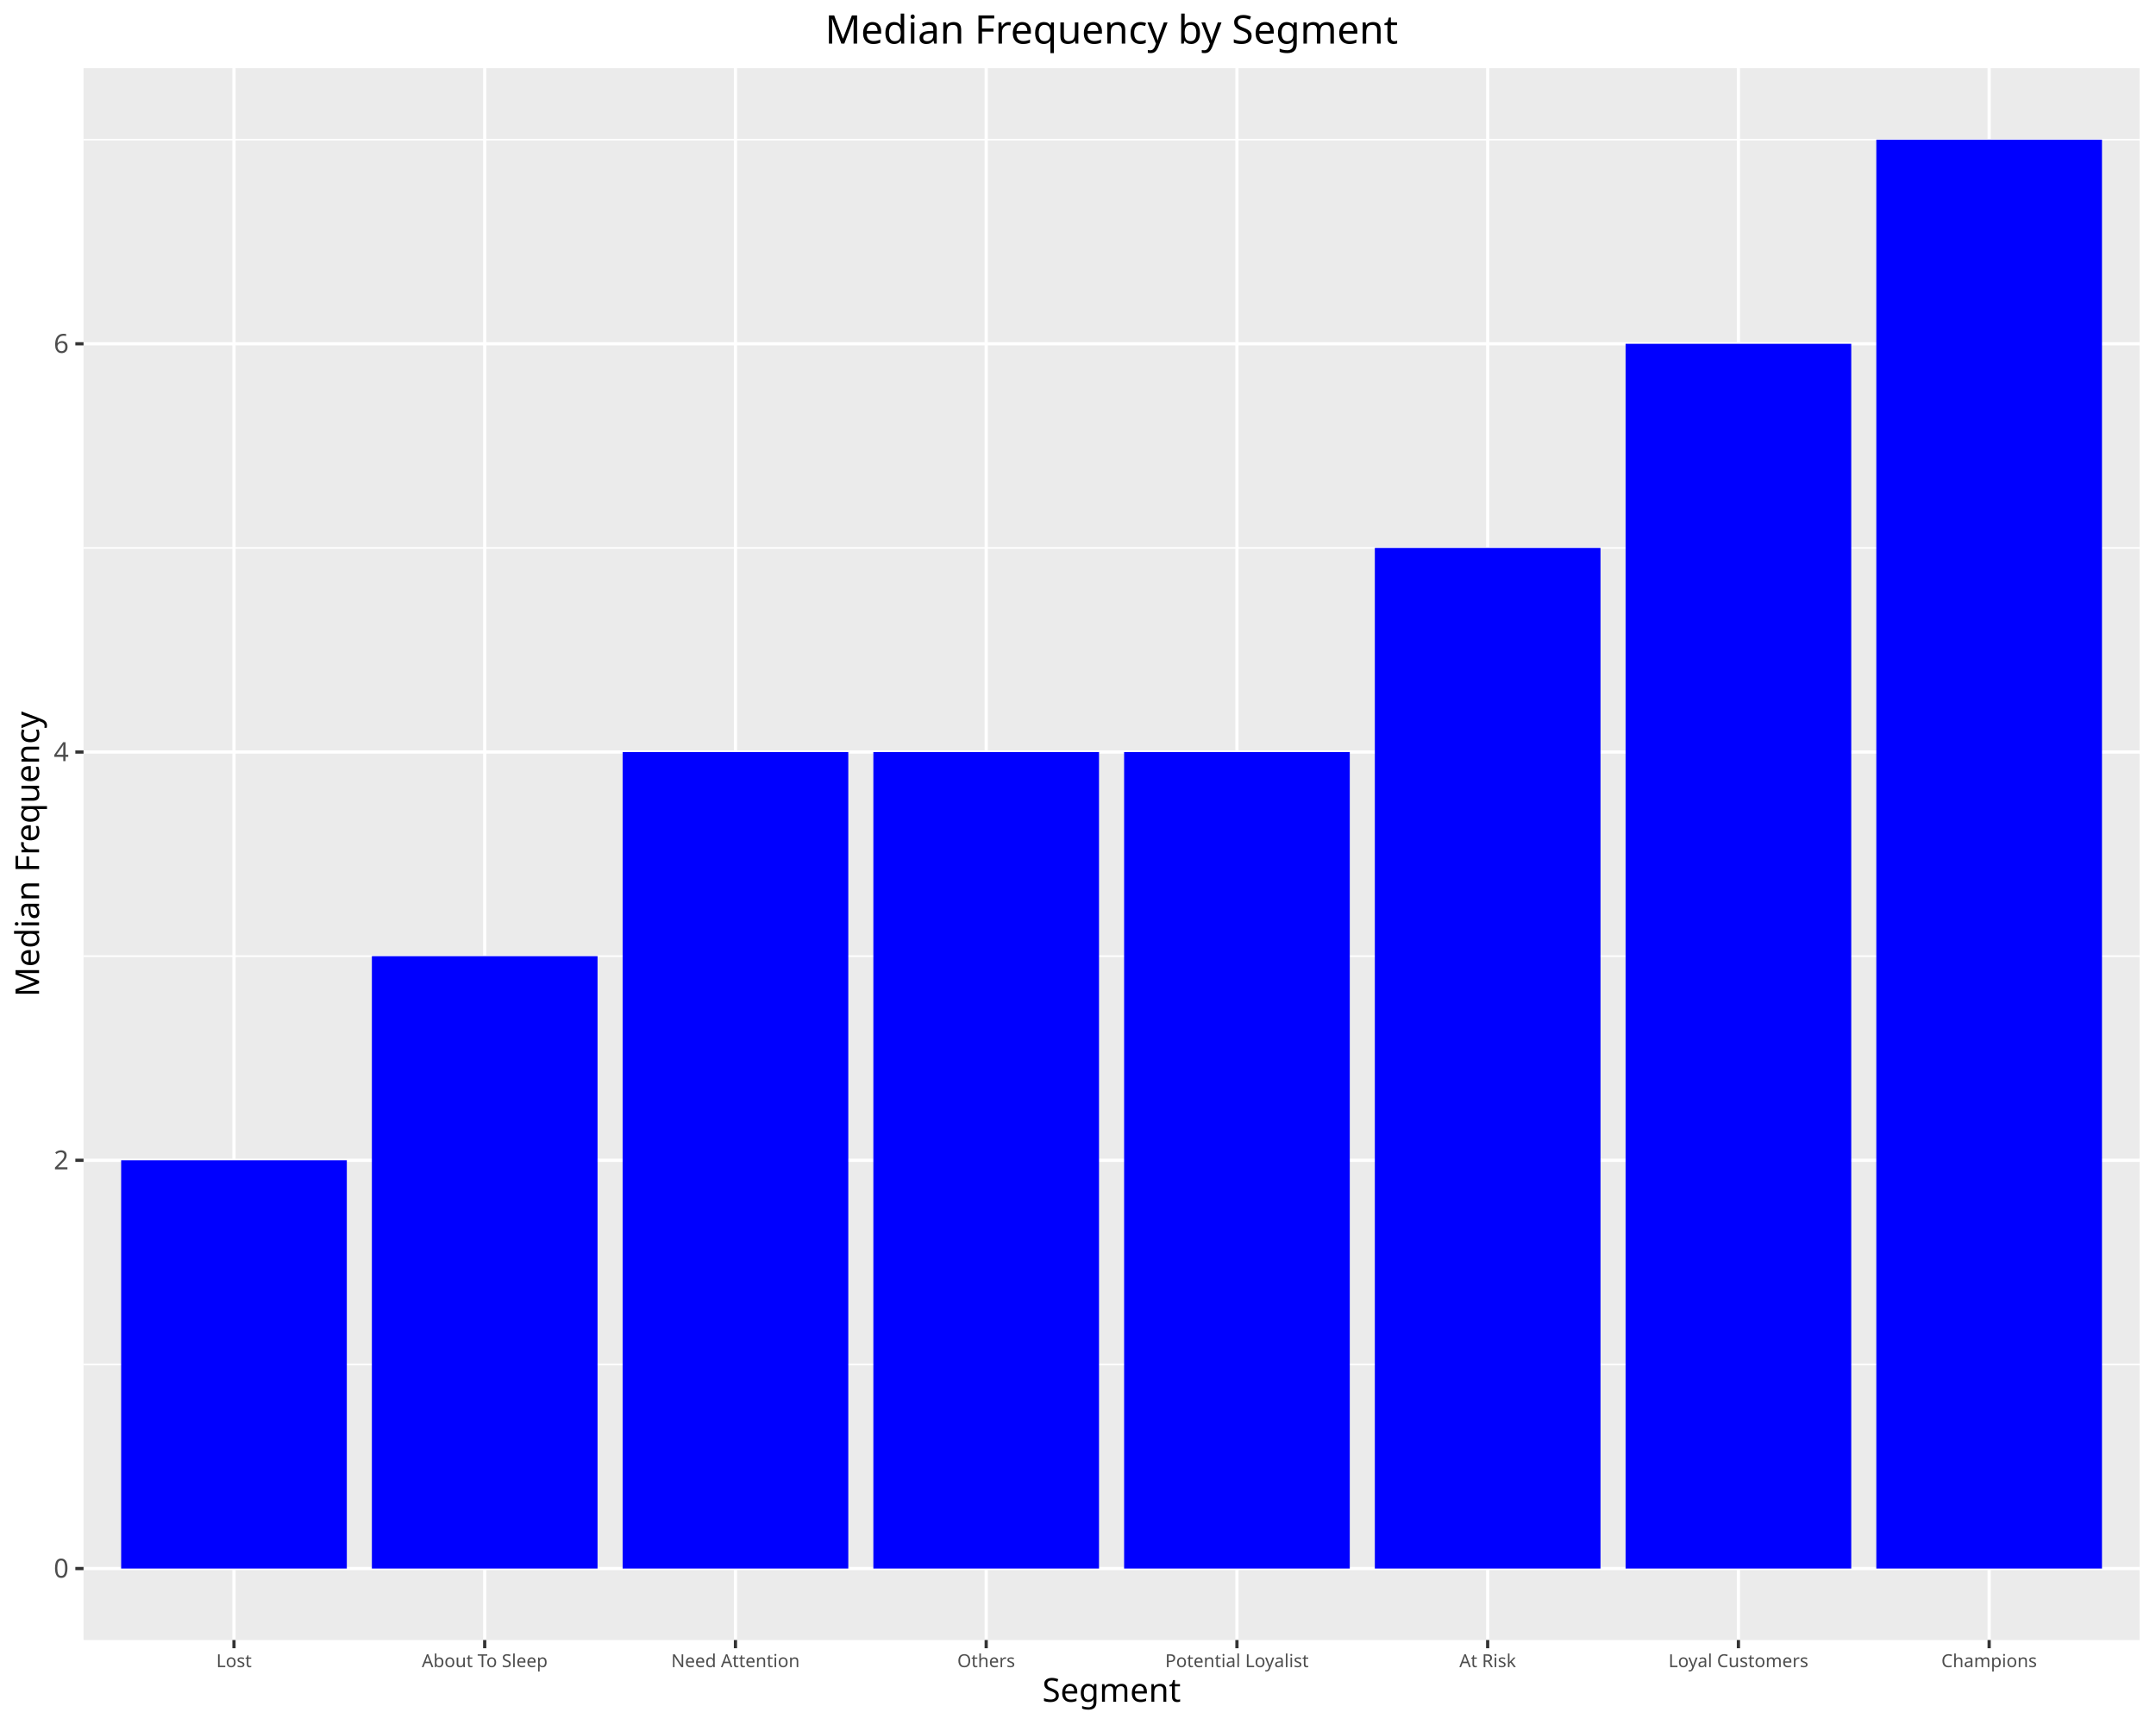
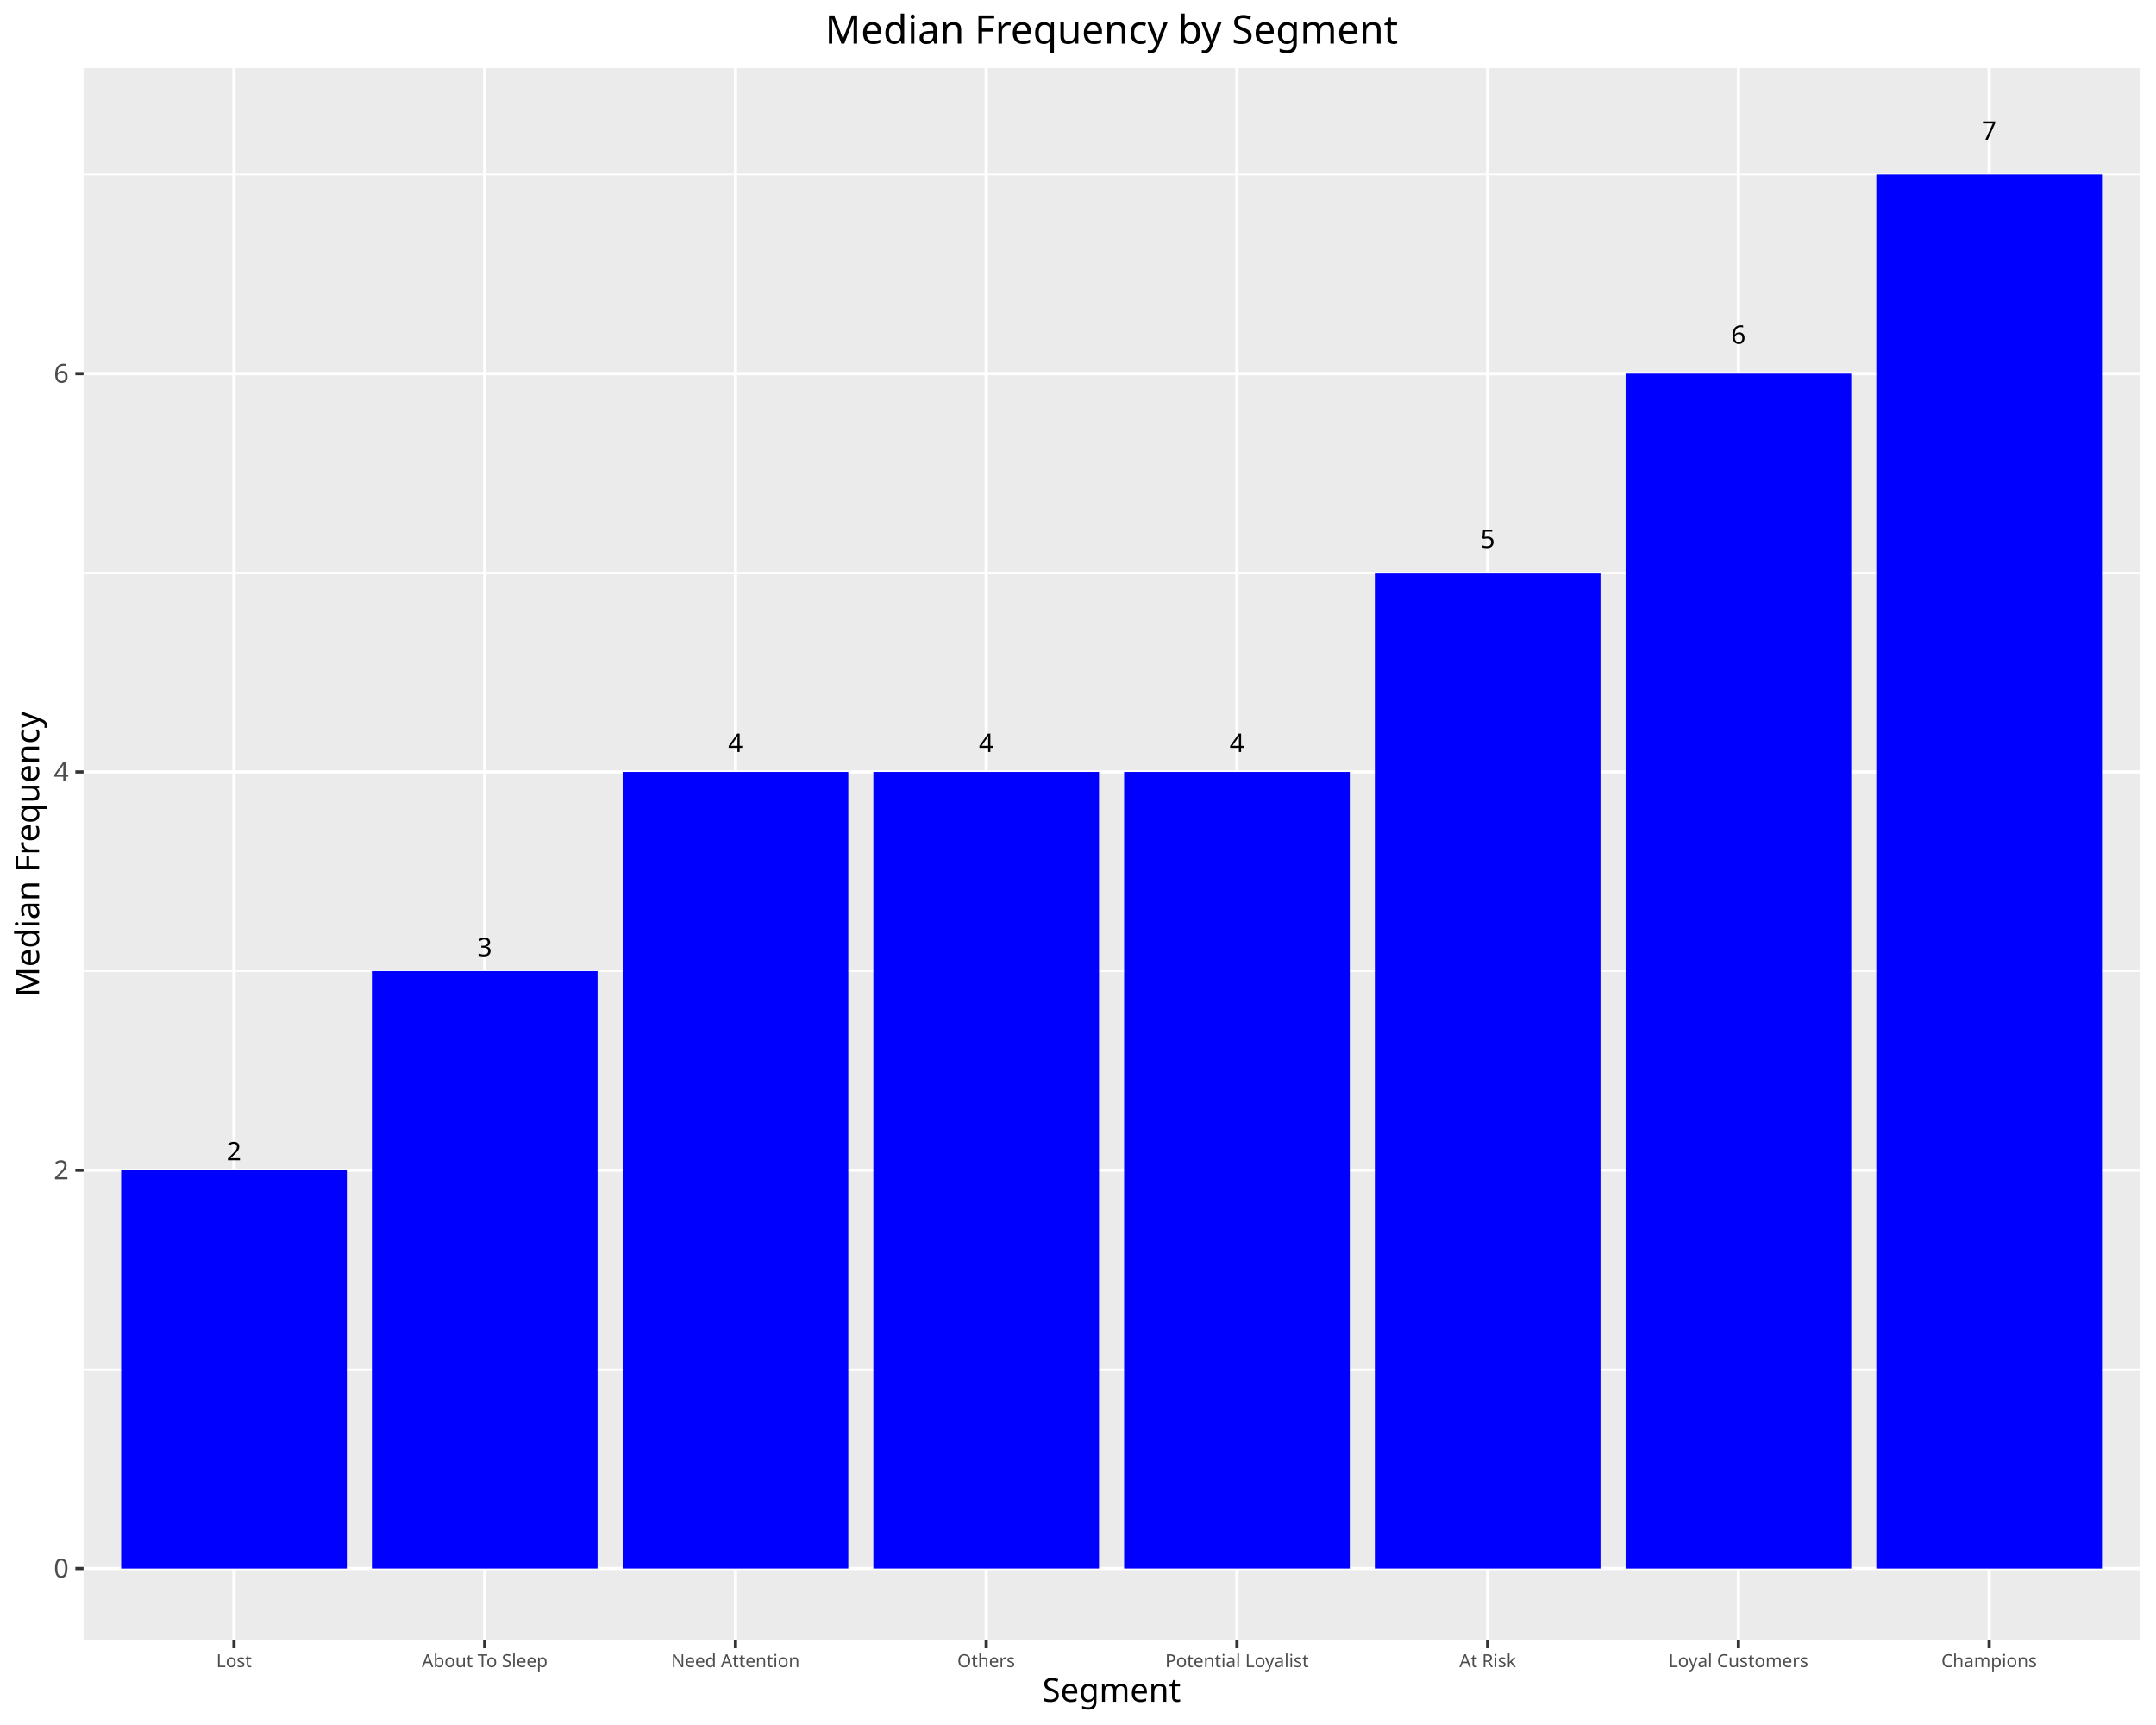
<svg xmlns="http://www.w3.org/2000/svg" class="svglite" data-engine-version="2.0" width="720.00pt" height="576.00pt" viewBox="0 0 720.00 576.00">
  <defs>
    <style type="text/css">
    .svglite line, .svglite polyline, .svglite polygon, .svglite path, .svglite rect, .svglite circle {
      fill: none;
      stroke: #000000;
      stroke-linecap: round;
      stroke-linejoin: round;
      stroke-miterlimit: 10.00;
    }
  </style>
  </defs>
  <rect width="100%" height="100%" style="stroke: none; fill: #FFFFFF;" />
  <defs>
    <clipPath id="cpMC4wMHw3MjAuMDB8MC4wMHw1NzYuMDA=">
      <rect x="0.00" y="0.00" width="720.00" height="576.00" />
    </clipPath>
  </defs>
  <g clip-path="url(#cpMC4wMHw3MjAuMDB8MC4wMHw1NzYuMDA=)">
    <rect x="0.00" y="0.00" width="720.00" height="576.00" style="stroke-width: 1.07; stroke: #FFFFFF; fill: #FFFFFF;" />
  </g>
  <defs>
    <clipPath id="cpMjcuOTB8NzE0LjUyfDIyLjc4fDU0Ny42Mg==">
      <rect x="27.90" y="22.78" width="686.62" height="524.84" />
    </clipPath>
  </defs>
  <g clip-path="url(#cpMjcuOTB8NzE0LjUyfDIyLjc4fDU0Ny42Mg==)">
    <rect x="27.90" y="22.78" width="686.62" height="524.84" style="stroke-width: 1.07; stroke: none; fill: #EBEBEB;" />
-     <polyline points="27.90,455.60 714.52,455.60 " style="stroke-width: 0.53; stroke: #FFFFFF; stroke-linecap: butt;" />
-     <polyline points="27.90,319.28 714.52,319.28 " style="stroke-width: 0.53; stroke: #FFFFFF; stroke-linecap: butt;" />
-     <polyline points="27.90,182.96 714.52,182.96 " style="stroke-width: 0.53; stroke: #FFFFFF; stroke-linecap: butt;" />
-     <polyline points="27.90,46.64 714.52,46.64 " style="stroke-width: 0.53; stroke: #FFFFFF; stroke-linecap: butt;" />
+     <polyline points="27.90,457.27 714.52,457.27 " style="stroke-width: 0.53; stroke: #FFFFFF; stroke-linecap: butt;" />
+     <polyline points="27.90,324.27 714.52,324.27 " style="stroke-width: 0.53; stroke: #FFFFFF; stroke-linecap: butt;" />
+     <polyline points="27.90,191.27 714.52,191.27 " style="stroke-width: 0.53; stroke: #FFFFFF; stroke-linecap: butt;" />
+     <polyline points="27.90,58.28 714.52,58.28 " style="stroke-width: 0.53; stroke: #FFFFFF; stroke-linecap: butt;" />
    <polyline points="27.90,523.76 714.52,523.76 " style="stroke-width: 1.07; stroke: #FFFFFF; stroke-linecap: butt;" />
-     <polyline points="27.90,387.44 714.52,387.44 " style="stroke-width: 1.07; stroke: #FFFFFF; stroke-linecap: butt;" />
-     <polyline points="27.90,251.12 714.52,251.12 " style="stroke-width: 1.07; stroke: #FFFFFF; stroke-linecap: butt;" />
-     <polyline points="27.90,114.80 714.52,114.80 " style="stroke-width: 1.07; stroke: #FFFFFF; stroke-linecap: butt;" />
+     <polyline points="27.90,390.77 714.52,390.77 " style="stroke-width: 1.07; stroke: #FFFFFF; stroke-linecap: butt;" />
+     <polyline points="27.90,257.77 714.52,257.77 " style="stroke-width: 1.07; stroke: #FFFFFF; stroke-linecap: butt;" />
+     <polyline points="27.90,124.78 714.52,124.78 " style="stroke-width: 1.07; stroke: #FFFFFF; stroke-linecap: butt;" />
    <polyline points="78.14,547.62 78.14,22.78 " style="stroke-width: 1.07; stroke: #FFFFFF; stroke-linecap: butt;" />
    <polyline points="161.87,547.62 161.87,22.78 " style="stroke-width: 1.07; stroke: #FFFFFF; stroke-linecap: butt;" />
    <polyline points="245.61,547.62 245.61,22.78 " style="stroke-width: 1.07; stroke: #FFFFFF; stroke-linecap: butt;" />
    <polyline points="329.34,547.62 329.34,22.78 " style="stroke-width: 1.07; stroke: #FFFFFF; stroke-linecap: butt;" />
    <polyline points="413.08,547.62 413.08,22.78 " style="stroke-width: 1.07; stroke: #FFFFFF; stroke-linecap: butt;" />
    <polyline points="496.81,547.62 496.81,22.78 " style="stroke-width: 1.07; stroke: #FFFFFF; stroke-linecap: butt;" />
    <polyline points="580.55,547.62 580.55,22.78 " style="stroke-width: 1.07; stroke: #FFFFFF; stroke-linecap: butt;" />
    <polyline points="664.28,547.62 664.28,22.78 " style="stroke-width: 1.07; stroke: #FFFFFF; stroke-linecap: butt;" />
-     <rect x="40.46" y="387.44" width="75.36" height="136.32" style="stroke-width: 1.07; stroke: none; stroke-linecap: butt; stroke-linejoin: miter; fill: #0000FF;" />
-     <rect x="124.19" y="319.28" width="75.36" height="204.48" style="stroke-width: 1.07; stroke: none; stroke-linecap: butt; stroke-linejoin: miter; fill: #0000FF;" />
-     <rect x="207.93" y="251.12" width="75.36" height="272.64" style="stroke-width: 1.07; stroke: none; stroke-linecap: butt; stroke-linejoin: miter; fill: #0000FF;" />
-     <rect x="375.40" y="251.12" width="75.36" height="272.64" style="stroke-width: 1.07; stroke: none; stroke-linecap: butt; stroke-linejoin: miter; fill: #0000FF;" />
-     <rect x="291.66" y="251.12" width="75.36" height="272.64" style="stroke-width: 1.07; stroke: none; stroke-linecap: butt; stroke-linejoin: miter; fill: #0000FF;" />
-     <rect x="459.13" y="182.96" width="75.36" height="340.80" style="stroke-width: 1.07; stroke: none; stroke-linecap: butt; stroke-linejoin: miter; fill: #0000FF;" />
-     <rect x="542.87" y="114.80" width="75.36" height="408.96" style="stroke-width: 1.07; stroke: none; stroke-linecap: butt; stroke-linejoin: miter; fill: #0000FF;" />
-     <rect x="626.60" y="46.64" width="75.36" height="477.12" style="stroke-width: 1.07; stroke: none; stroke-linecap: butt; stroke-linejoin: miter; fill: #0000FF;" />
+     <rect x="40.46" y="390.77" width="75.36" height="133.00" style="stroke-width: 1.07; stroke: none; stroke-linecap: butt; stroke-linejoin: miter; fill: #0000FF;" />
+     <rect x="124.19" y="324.27" width="75.36" height="199.49" style="stroke-width: 1.07; stroke: none; stroke-linecap: butt; stroke-linejoin: miter; fill: #0000FF;" />
+     <rect x="207.93" y="257.77" width="75.36" height="265.99" style="stroke-width: 1.07; stroke: none; stroke-linecap: butt; stroke-linejoin: miter; fill: #0000FF;" />
+     <rect x="375.40" y="257.77" width="75.36" height="265.99" style="stroke-width: 1.07; stroke: none; stroke-linecap: butt; stroke-linejoin: miter; fill: #0000FF;" />
+     <rect x="291.66" y="257.77" width="75.36" height="265.99" style="stroke-width: 1.07; stroke: none; stroke-linecap: butt; stroke-linejoin: miter; fill: #0000FF;" />
+     <rect x="459.13" y="191.27" width="75.36" height="332.49" style="stroke-width: 1.07; stroke: none; stroke-linecap: butt; stroke-linejoin: miter; fill: #0000FF;" />
+     <rect x="542.87" y="124.78" width="75.36" height="398.99" style="stroke-width: 1.07; stroke: none; stroke-linecap: butt; stroke-linejoin: miter; fill: #0000FF;" />
+     <rect x="626.60" y="58.28" width="75.36" height="465.49" style="stroke-width: 1.07; stroke: none; stroke-linecap: butt; stroke-linejoin: miter; fill: #0000FF;" />
+     <text x="78.14" y="387.44" text-anchor="middle" style="font-size: 8.54px; font-family: sans;" textLength="4.75px" lengthAdjust="spacingAndGlyphs">2</text>
+     <text x="161.87" y="319.28" text-anchor="middle" style="font-size: 8.54px; font-family: sans;" textLength="4.75px" lengthAdjust="spacingAndGlyphs">3</text>
+     <text x="245.61" y="251.12" text-anchor="middle" style="font-size: 8.54px; font-family: sans;" textLength="4.75px" lengthAdjust="spacingAndGlyphs">4</text>
+     <text x="413.08" y="251.12" text-anchor="middle" style="font-size: 8.54px; font-family: sans;" textLength="4.75px" lengthAdjust="spacingAndGlyphs">4</text>
+     <text x="329.34" y="251.12" text-anchor="middle" style="font-size: 8.54px; font-family: sans;" textLength="4.75px" lengthAdjust="spacingAndGlyphs">4</text>
+     <text x="496.81" y="182.96" text-anchor="middle" style="font-size: 8.54px; font-family: sans;" textLength="4.75px" lengthAdjust="spacingAndGlyphs">5</text>
+     <text x="580.55" y="114.80" text-anchor="middle" style="font-size: 8.54px; font-family: sans;" textLength="4.75px" lengthAdjust="spacingAndGlyphs">6</text>
+     <text x="664.28" y="46.64" text-anchor="middle" style="font-size: 8.54px; font-family: sans;" textLength="4.75px" lengthAdjust="spacingAndGlyphs">7</text>
  </g>
  <g clip-path="url(#cpMC4wMHw3MjAuMDB8MC4wMHw1NzYuMDA=)">
    <text x="22.97" y="526.79" text-anchor="end" style="font-size: 8.80px; fill: #4D4D4D; font-family: sans;" textLength="4.89px" lengthAdjust="spacingAndGlyphs">0</text>
-     <text x="22.97" y="390.47" text-anchor="end" style="font-size: 8.80px; fill: #4D4D4D; font-family: sans;" textLength="4.89px" lengthAdjust="spacingAndGlyphs">2</text>
-     <text x="22.97" y="254.15" text-anchor="end" style="font-size: 8.80px; fill: #4D4D4D; font-family: sans;" textLength="4.89px" lengthAdjust="spacingAndGlyphs">4</text>
-     <text x="22.97" y="117.83" text-anchor="end" style="font-size: 8.80px; fill: #4D4D4D; font-family: sans;" textLength="4.89px" lengthAdjust="spacingAndGlyphs">6</text>
+     <text x="22.97" y="393.80" text-anchor="end" style="font-size: 8.80px; fill: #4D4D4D; font-family: sans;" textLength="4.89px" lengthAdjust="spacingAndGlyphs">2</text>
+     <text x="22.97" y="260.80" text-anchor="end" style="font-size: 8.80px; fill: #4D4D4D; font-family: sans;" textLength="4.89px" lengthAdjust="spacingAndGlyphs">4</text>
+     <text x="22.97" y="127.80" text-anchor="end" style="font-size: 8.80px; fill: #4D4D4D; font-family: sans;" textLength="4.89px" lengthAdjust="spacingAndGlyphs">6</text>
    <polyline points="25.16,523.76 27.90,523.76 " style="stroke-width: 1.07; stroke: #333333; stroke-linecap: butt;" />
-     <polyline points="25.16,387.44 27.90,387.44 " style="stroke-width: 1.07; stroke: #333333; stroke-linecap: butt;" />
-     <polyline points="25.16,251.12 27.90,251.12 " style="stroke-width: 1.07; stroke: #333333; stroke-linecap: butt;" />
-     <polyline points="25.16,114.80 27.90,114.80 " style="stroke-width: 1.07; stroke: #333333; stroke-linecap: butt;" />
+     <polyline points="25.16,390.77 27.90,390.77 " style="stroke-width: 1.07; stroke: #333333; stroke-linecap: butt;" />
+     <polyline points="25.16,257.77 27.90,257.77 " style="stroke-width: 1.07; stroke: #333333; stroke-linecap: butt;" />
+     <polyline points="25.16,124.78 27.90,124.78 " style="stroke-width: 1.07; stroke: #333333; stroke-linecap: butt;" />
    <polyline points="78.14,550.36 78.14,547.62 " style="stroke-width: 1.07; stroke: #333333; stroke-linecap: butt;" />
    <polyline points="161.87,550.36 161.87,547.62 " style="stroke-width: 1.07; stroke: #333333; stroke-linecap: butt;" />
    <polyline points="245.61,550.36 245.61,547.62 " style="stroke-width: 1.07; stroke: #333333; stroke-linecap: butt;" />
    <polyline points="329.34,550.36 329.34,547.62 " style="stroke-width: 1.07; stroke: #333333; stroke-linecap: butt;" />
    <polyline points="413.08,550.36 413.08,547.62 " style="stroke-width: 1.07; stroke: #333333; stroke-linecap: butt;" />
    <polyline points="496.81,550.36 496.81,547.62 " style="stroke-width: 1.07; stroke: #333333; stroke-linecap: butt;" />
    <polyline points="580.55,550.36 580.55,547.62 " style="stroke-width: 1.07; stroke: #333333; stroke-linecap: butt;" />
    <polyline points="664.28,550.36 664.28,547.62 " style="stroke-width: 1.07; stroke: #333333; stroke-linecap: butt;" />
    <text x="78.14" y="556.68" text-anchor="middle" style="font-size: 6.00px; fill: #4D4D4D; font-family: sans;" textLength="11.34px" lengthAdjust="spacingAndGlyphs">Lost</text>
    <text x="161.87" y="556.68" text-anchor="middle" style="font-size: 6.00px; fill: #4D4D4D; font-family: sans;" textLength="41.36px" lengthAdjust="spacingAndGlyphs">About To Sleep</text>
    <text x="245.61" y="556.68" text-anchor="middle" style="font-size: 6.00px; fill: #4D4D4D; font-family: sans;" textLength="39.70px" lengthAdjust="spacingAndGlyphs">Need Attention</text>
    <text x="329.34" y="556.68" text-anchor="middle" style="font-size: 6.00px; fill: #4D4D4D; font-family: sans;" textLength="18.01px" lengthAdjust="spacingAndGlyphs">Others</text>
    <text x="413.08" y="556.68" text-anchor="middle" style="font-size: 6.00px; fill: #4D4D4D; font-family: sans;" textLength="45.36px" lengthAdjust="spacingAndGlyphs">Potential Loyalist</text>
    <text x="496.81" y="556.68" text-anchor="middle" style="font-size: 6.00px; fill: #4D4D4D; font-family: sans;" textLength="19.01px" lengthAdjust="spacingAndGlyphs">At Risk</text>
    <text x="580.55" y="556.68" text-anchor="middle" style="font-size: 6.00px; fill: #4D4D4D; font-family: sans;" textLength="45.03px" lengthAdjust="spacingAndGlyphs">Loyal Customers</text>
    <text x="664.28" y="556.68" text-anchor="middle" style="font-size: 6.00px; fill: #4D4D4D; font-family: sans;" textLength="30.36px" lengthAdjust="spacingAndGlyphs">Champions</text>
    <text x="371.21" y="568.24" text-anchor="middle" style="font-size: 11.00px; font-family: sans;" textLength="44.04px" lengthAdjust="spacingAndGlyphs">Segment</text>
    <text transform="translate(13.05,285.20) rotate(-90)" text-anchor="middle" style="font-size: 11.00px; font-family: sans;" textLength="91.12px" lengthAdjust="spacingAndGlyphs">Median Frequency</text>
    <text x="371.21" y="14.56" text-anchor="middle" style="font-size: 13.20px; font-family: sans;" textLength="187.13px" lengthAdjust="spacingAndGlyphs">Median Frequency  by Segment</text>
  </g>
</svg>
